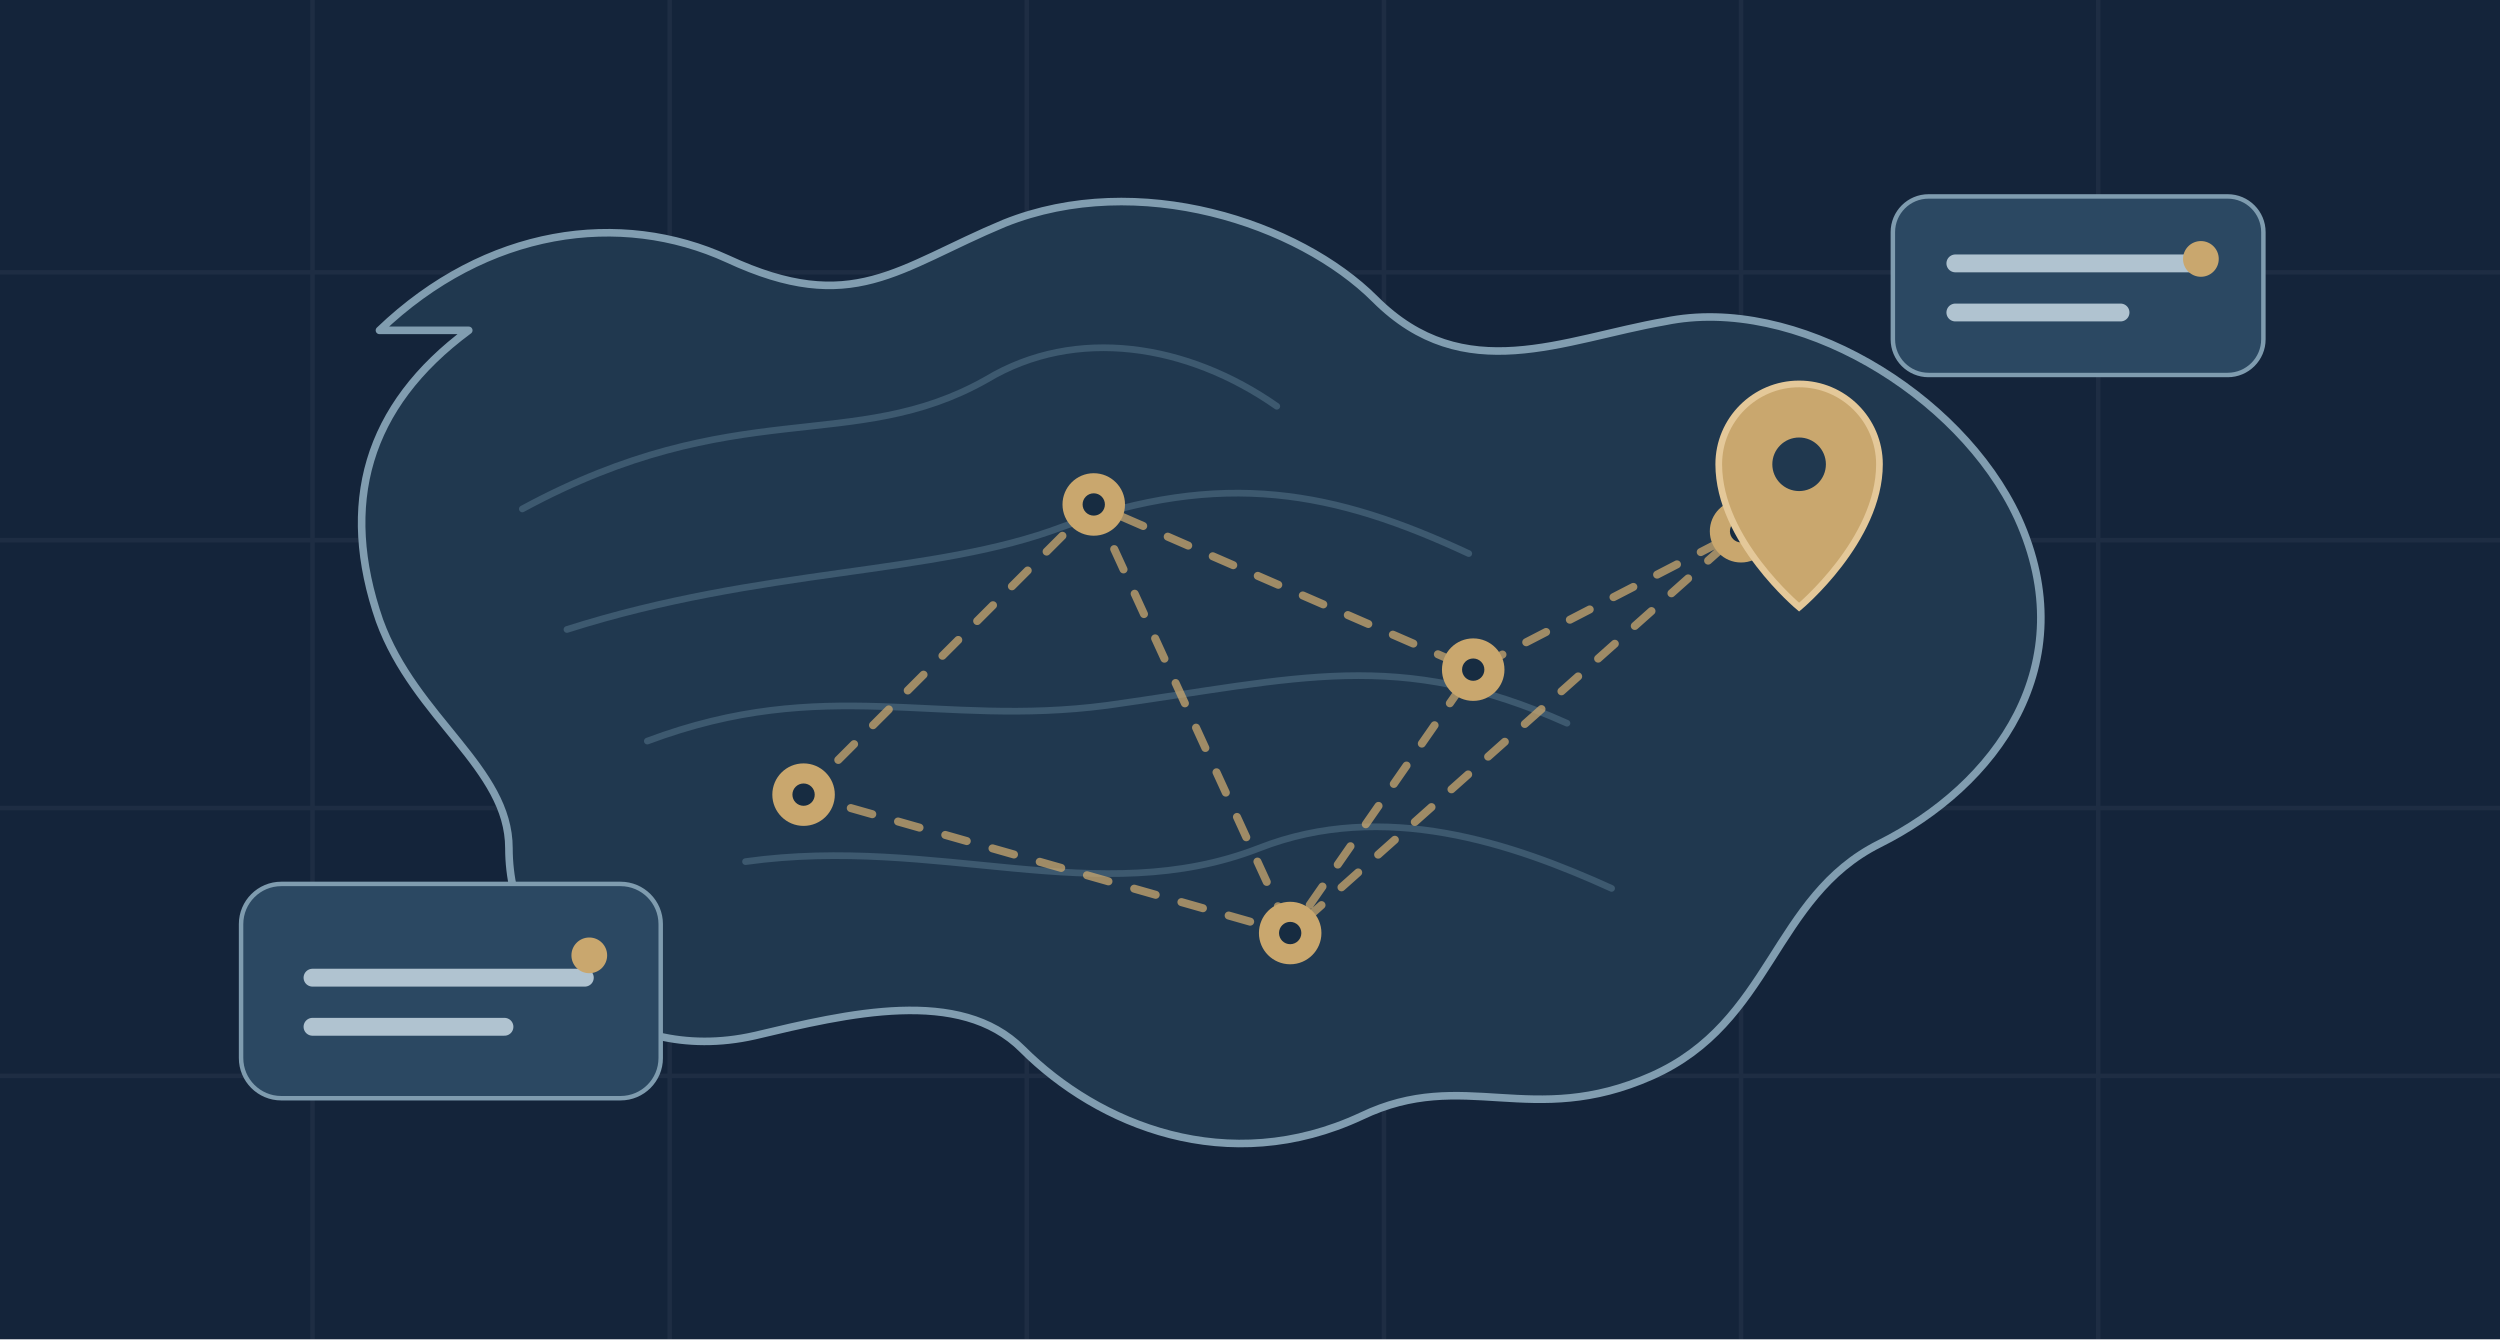
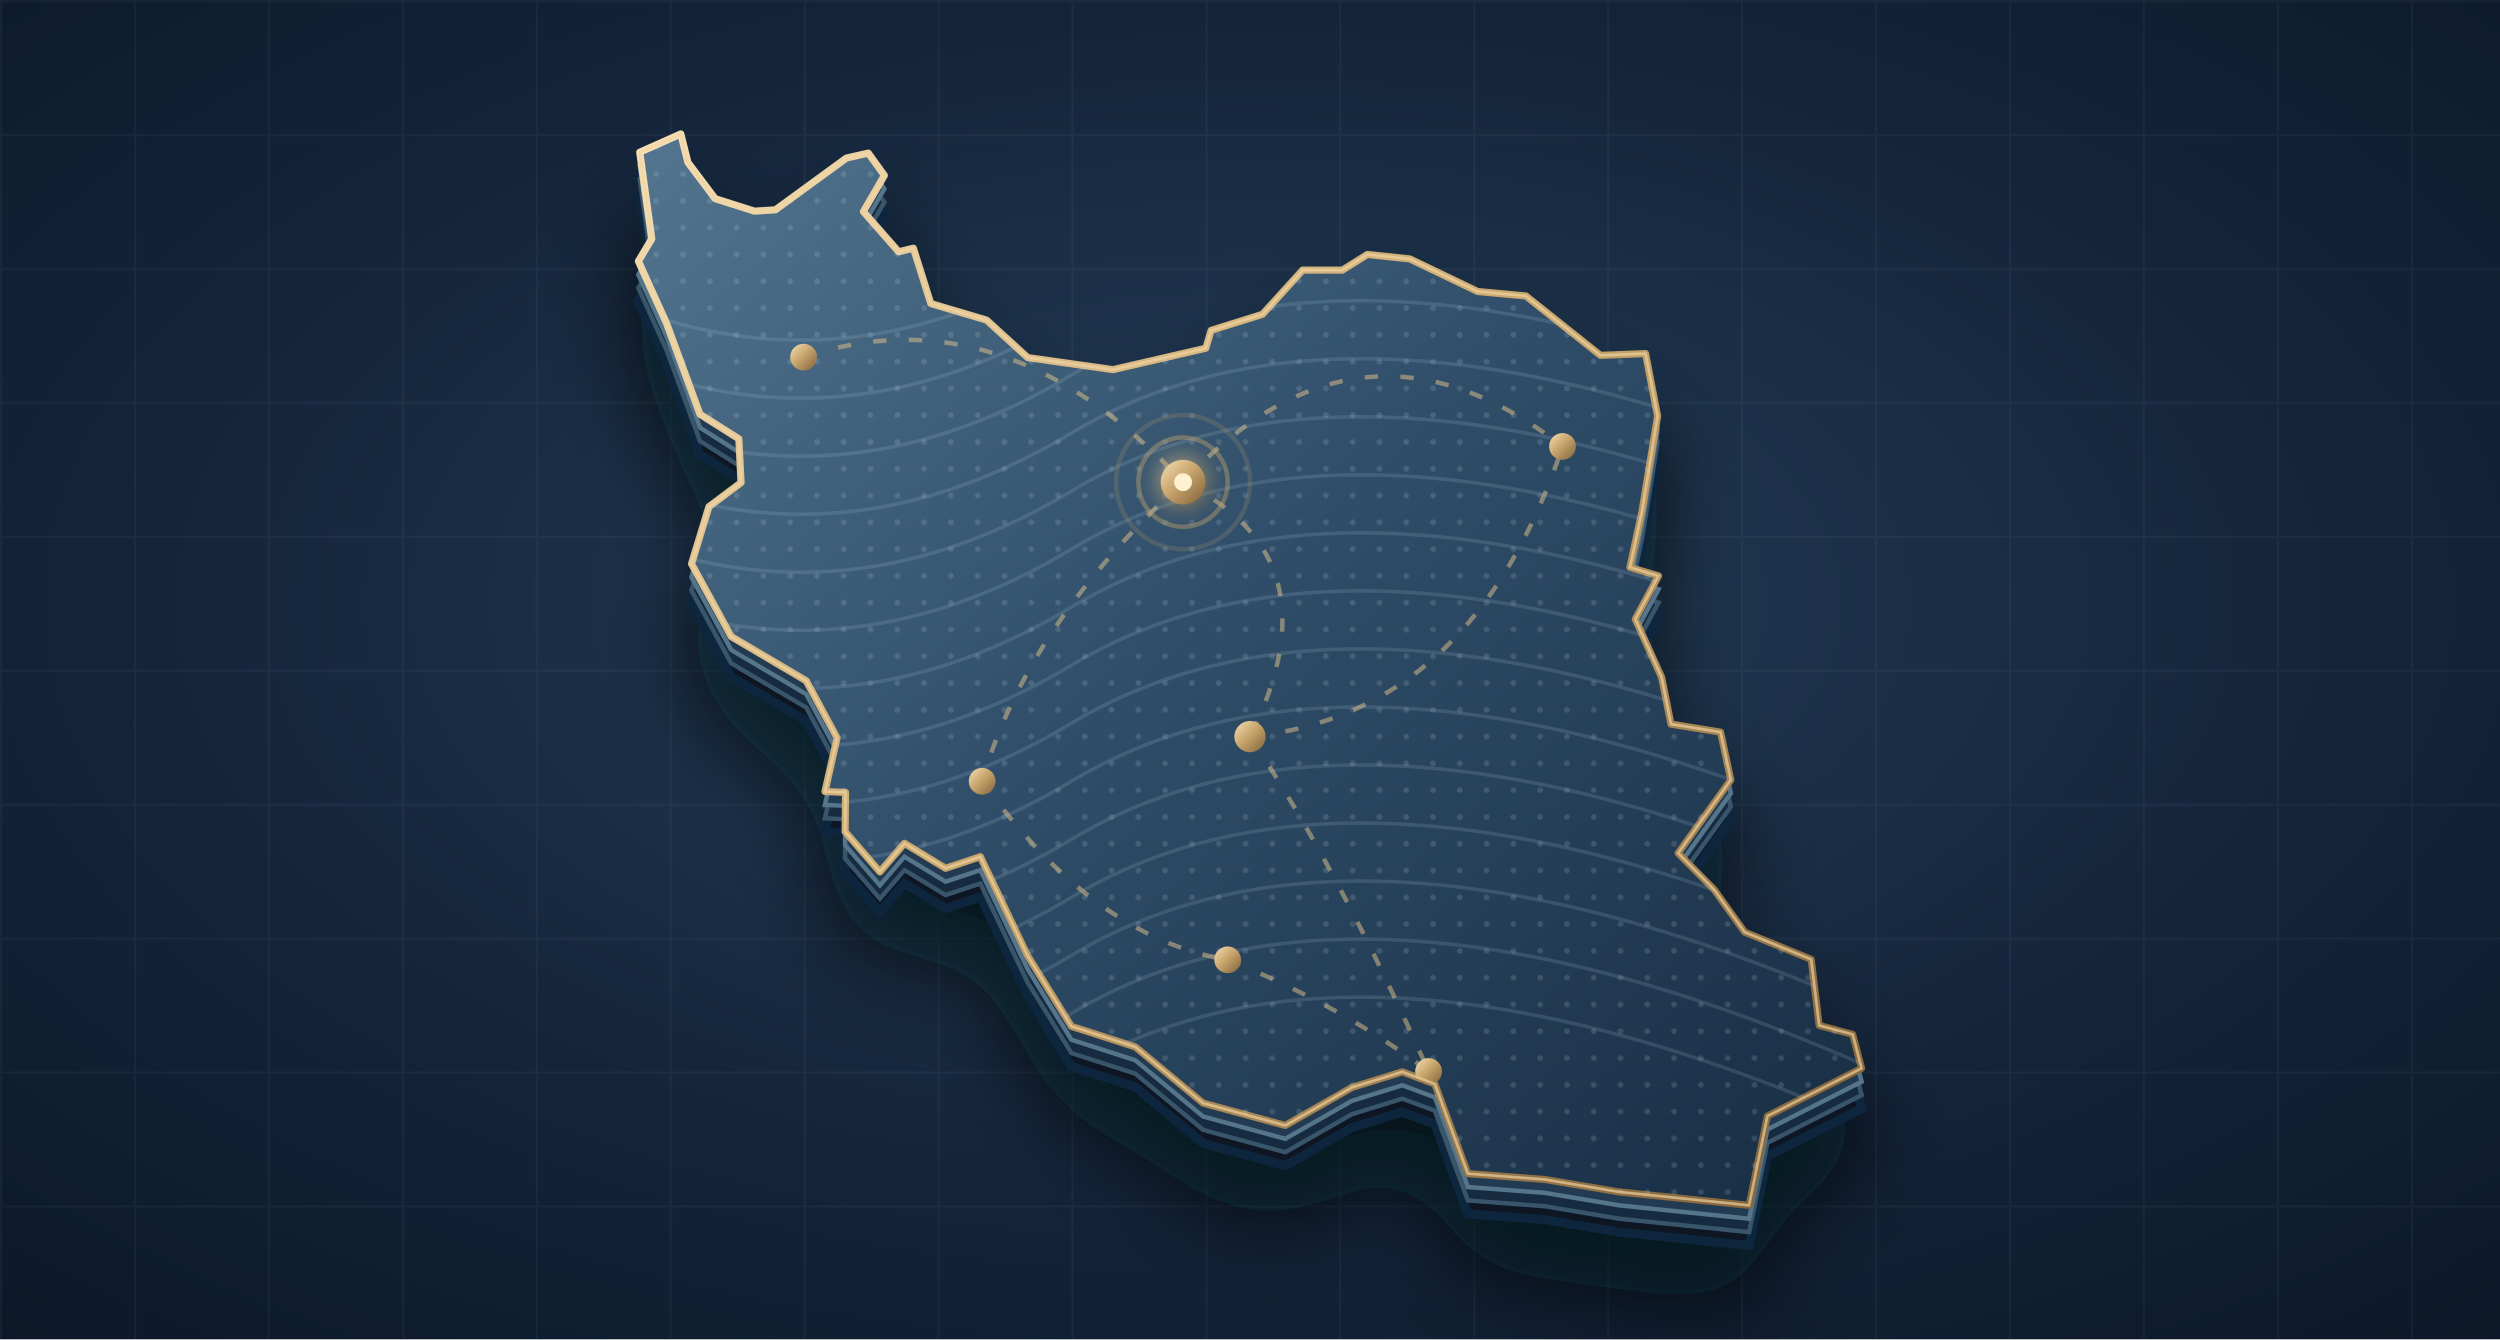
<svg xmlns="http://www.w3.org/2000/svg" viewBox="0 0 560 300" fill="none">
-   <rect width="560" height="300" fill="#14243A" />
-   <path d="M0 241H560M0 181H560M0 121H560M0 61H560M70 0V300M150 0V300M230 0V300M310 0V300M390 0V300M470 0V300" stroke="#DDE9F2" stroke-opacity=".05" />
-   <path d="M85 74c24-23 54-27 78-16 28 13 38 2 62-8 30-12 66 0 83 17 20 20 42 9 65 5 29-6 66 16 79 44 15 33-5 60-31 73-24 12-24 40-51 52-27 12-42-2-65 9-30 14-59 2-76-15-14-14-39-8-60-3-31 7-55-16-55-42 0-18-21-29-29-51-9-26-3-48 20-65Z" fill="#20384F" stroke="#819DB0" stroke-width="1.7" stroke-linejoin="round" />
-   <path d="M117 114c48-26 74-12 104-29 20-12 45-8 65 6m-159 50c44-14 82-12 111-23 36-13 61-8 91 6m-184 42c40-15 65-3 103-8 43-6 65-13 103 4m-184 31c43-6 79 11 115-3 28-11 57-1 79 9" stroke="#6E8FA5" stroke-opacity=".38" stroke-width="1.5" stroke-linecap="round" />
-   <path d="M180 178 245 113 330 150 390 119M180 178l109 31 41-59M245 113l44 96 101-90" stroke="#C9A76E" stroke-opacity=".75" stroke-width="1.8" stroke-linecap="round" stroke-dasharray="5 6" />
-   <circle cx="180" cy="178" r="7" fill="#C9A76E" />
-   <circle cx="245" cy="113" r="7" fill="#C9A76E" />
-   <circle cx="330" cy="150" r="7" fill="#C9A76E" />
-   <circle cx="390" cy="119" r="7" fill="#C9A76E" />
-   <circle cx="289" cy="209" r="7" fill="#C9A76E" />
-   <circle cx="180" cy="178" r="2.5" fill="#172C41" />
-   <circle cx="245" cy="113" r="2.5" fill="#172C41" />
-   <circle cx="330" cy="150" r="2.5" fill="#172C41" />
-   <circle cx="390" cy="119" r="2.5" fill="#172C41" />
-   <circle cx="289" cy="209" r="2.5" fill="#172C41" />
-   <path d="M421 104c0 17-18 32-18 32s-18-15-18-32a18 18 0 1 1 36 0Z" fill="#C9A76E" stroke="#E4C899" stroke-width="1.5" />
-   <circle cx="403" cy="104" r="6" fill="#20384F" />
-   <rect x="54" y="198" width="94" height="48" rx="9" fill="#2B4862" stroke="#7F9CAF" />
-   <path d="M70 219h61M70 230h43" stroke="#B0C3D0" stroke-width="4" stroke-linecap="round" />
-   <circle cx="132" cy="214" r="4" fill="#C9A76E" />
-   <rect x="424" y="44" width="83" height="40" rx="8" fill="#2B4862" stroke="#7F9CAF" />
-   <path d="M438 59h55M438 70h37" stroke="#B0C3D0" stroke-width="4" stroke-linecap="round" />
-   <circle cx="493" cy="58" r="4" fill="#C9A76E" />
+   <defs>
+     <radialGradient id="bg" cx=".5" cy=".45" r=".8">
+       <stop stop-color="#243F59" />
+       <stop offset=".55" stop-color="#14243A" />
+       <stop offset="1" stop-color="#091625" />
+     </radialGradient>
+     <linearGradient id="surface" x1="0" y1="0" x2="1" y2="1">
+       <stop stop-color="#53758F" />
+       <stop offset=".45" stop-color="#304E69" />
+       <stop offset="1" stop-color="#172D43" />
+     </linearGradient>
+     <linearGradient id="gold" x1="0" y1="0" x2="1" y2="1">
+       <stop stop-color="#F5DFB4" />
+       <stop offset=".45" stop-color="#C9A76E" />
+       <stop offset="1" stop-color="#806139" />
+     </linearGradient>
+     <pattern id="grid" width="30" height="30" patternUnits="userSpaceOnUse">
+       <path d="M30 0H0V30" stroke="#A3BDD2" stroke-opacity=".055" />
+     </pattern>
+     <pattern id="texture" width="6" height="6" patternUnits="userSpaceOnUse">
+       <circle cx="3" cy="3" r=".65" fill="#D4E4EF" opacity=".15" />
+     </pattern>
+     <filter id="shadow" x="-40%" y="-40%" width="180%" height="200%">
+       <feDropShadow dx="0" dy="12" stdDeviation="10" flood-color="#020810" flood-opacity=".75" />
+     </filter>
+     <filter id="glow" x="-100%" y="-100%" width="300%" height="300%">
+       <feGaussianBlur stdDeviation="3" result="blur" />
+       <feMerge>
+         <feMergeNode in="blur" />
+         <feMergeNode in="SourceGraphic" />
+       </feMerge>
+     </filter>
+     <path id="iran" d="       M197.1 195.3       L189.3 186.3 189.4 177.5 184.8 177.3       187.5 165.3 180.6 152.5 163.8 142.6       154.9 126.3 158.8 113.5 166 108.1       165.5 98.3 156.8 92.8 149.3 72.4       143 58.5 146 53.5 143.3 34.1       152.5 30 154.1 36.4 160.2 44.5       169 47.3 173.7 47 189.6 35.4       194.5 34.3 198.1 39.3 193.4 47.4       201.3 56.4 204.6 55.6 208.5 68       221 71.7 230.2 80.1 249.3 82.8       270.1 78 271.3 74 282.8 70.4       291.8 60.5 300.7 60.5 306.3 57       315.8 58 331 65.3 341.8 66.3       358.5 79.6 368.6 79.2 371.3 93.2       367.8 114.6 365.1 127.1 371.5 129       366.3 138.7 372.2 151.7 374.3 162.2       385.4 164 387.7 174.7 375.9 191.1       383.9 199.2 390.8 208.8 405.7 214.9       407.5 229.7 415 231.7 417 239.3       395.9 250 391.8 270 362.7 267       346 264.2 328.8 262.9 321.4 242.8       314.1 240.1 302.8 243.6 287.9 252.1       269.5 247.1 254.3 234.5 240 229.9       230.2 214.1 219.6 191.9 211.8 194.5       202.6 188.9 Z" />
+     <clipPath id="mapClip">
+       <use href="#iran" />
+     </clipPath>
+   </defs>
+   <rect width="560" height="300" fill="url(#bg)" />
+   <rect width="560" height="300" fill="url(#grid)" />
+   <g filter="url(#shadow)">
+     <use href="#iran" transform="translate(0 9)" fill="#081522" stroke="#10283C" stroke-width="2" />
+     <use href="#iran" transform="translate(0 6)" fill="#142B40" stroke="#38546B" stroke-width="1" />
+     <use href="#iran" transform="translate(0 3)" fill="#203B52" stroke="#55748B" stroke-width="1" />
+   </g>
+   <use href="#iran" fill="url(#surface)" stroke="url(#gold)" stroke-width="1.6" stroke-linejoin="round" />
+   <g clip-path="url(#mapClip)">
+     <rect width="560" height="300" fill="url(#texture)" />
+     <g stroke="#B3CADB" stroke-width=".8" stroke-opacity=".16">
+       <path d="M100 45Q170 100 240 58T440 80" />
+       <path d="M100 58Q170 113 240 71T440 93" />
+       <path d="M100 71Q170 126 240 84T440 106" />
+       <path d="M100 84Q170 139 240 97T440 119" />
+       <path d="M100 97Q170 152 240 110T440 132" />
+       <path d="M100 110Q170 165 240 123T440 145" />
+       <path d="M100 123Q170 178 240 136T440 158" />
+       <path d="M100 136Q170 191 240 149T440 171" />
+       <path d="M100 149Q170 204 240 162T440 184" />
+       <path d="M100 162Q170 217 240 175T440 197" />
+       <path d="M100 175Q170 230 240 188T440 210" />
+       <path d="M100 188Q170 243 240 201T440 223" />
+       <path d="M100 201Q170 256 240 214T440 236" />
+       <path d="M100 214Q170 269 240 227T440 249" />
+       <path d="M100 227Q170 282 240 240T440 262" />
+     </g>
+     <g stroke="#E5C58D" stroke-width="1" stroke-opacity=".5" stroke-dasharray="3 5">
+       <path d="M180 80Q225 65 265 108" />
+       <path d="M265 108Q305 65 350 100" />
+       <path d="M265 108Q230 140 220 175" />
+       <path d="M265 108Q300 125 280 165" />
+       <path d="M280 165Q330 160 350 100" />
+       <path d="M220 175Q245 210 275 215" />
+       <path d="M280 165Q300 195 320 240" />
+       <path d="M275 215Q300 225 320 240" />
+     </g>
+     <g fill="url(#gold)">
+       <circle cx="180" cy="80" r="3" />
+       <circle cx="350" cy="100" r="3" />
+       <circle cx="220" cy="175" r="3" />
+       <circle cx="280" cy="165" r="3.5" />
+       <circle cx="275" cy="215" r="3" />
+       <circle cx="320" cy="240" r="3" />
+     </g>
+     <circle cx="265" cy="108" r="15" stroke="#C9A76E" stroke-opacity=".18" />
+     <circle cx="265" cy="108" r="10" stroke="#C9A76E" stroke-opacity=".4" />
+     <circle cx="265" cy="108" r="5" fill="url(#gold)" filter="url(#glow)" />
+     <circle cx="265" cy="108" r="2" fill="#FFF1D0" />
+   </g>
+   <use href="#iran" stroke="#F1D6A3" stroke-width=".6" stroke-opacity=".65" />
</svg>
